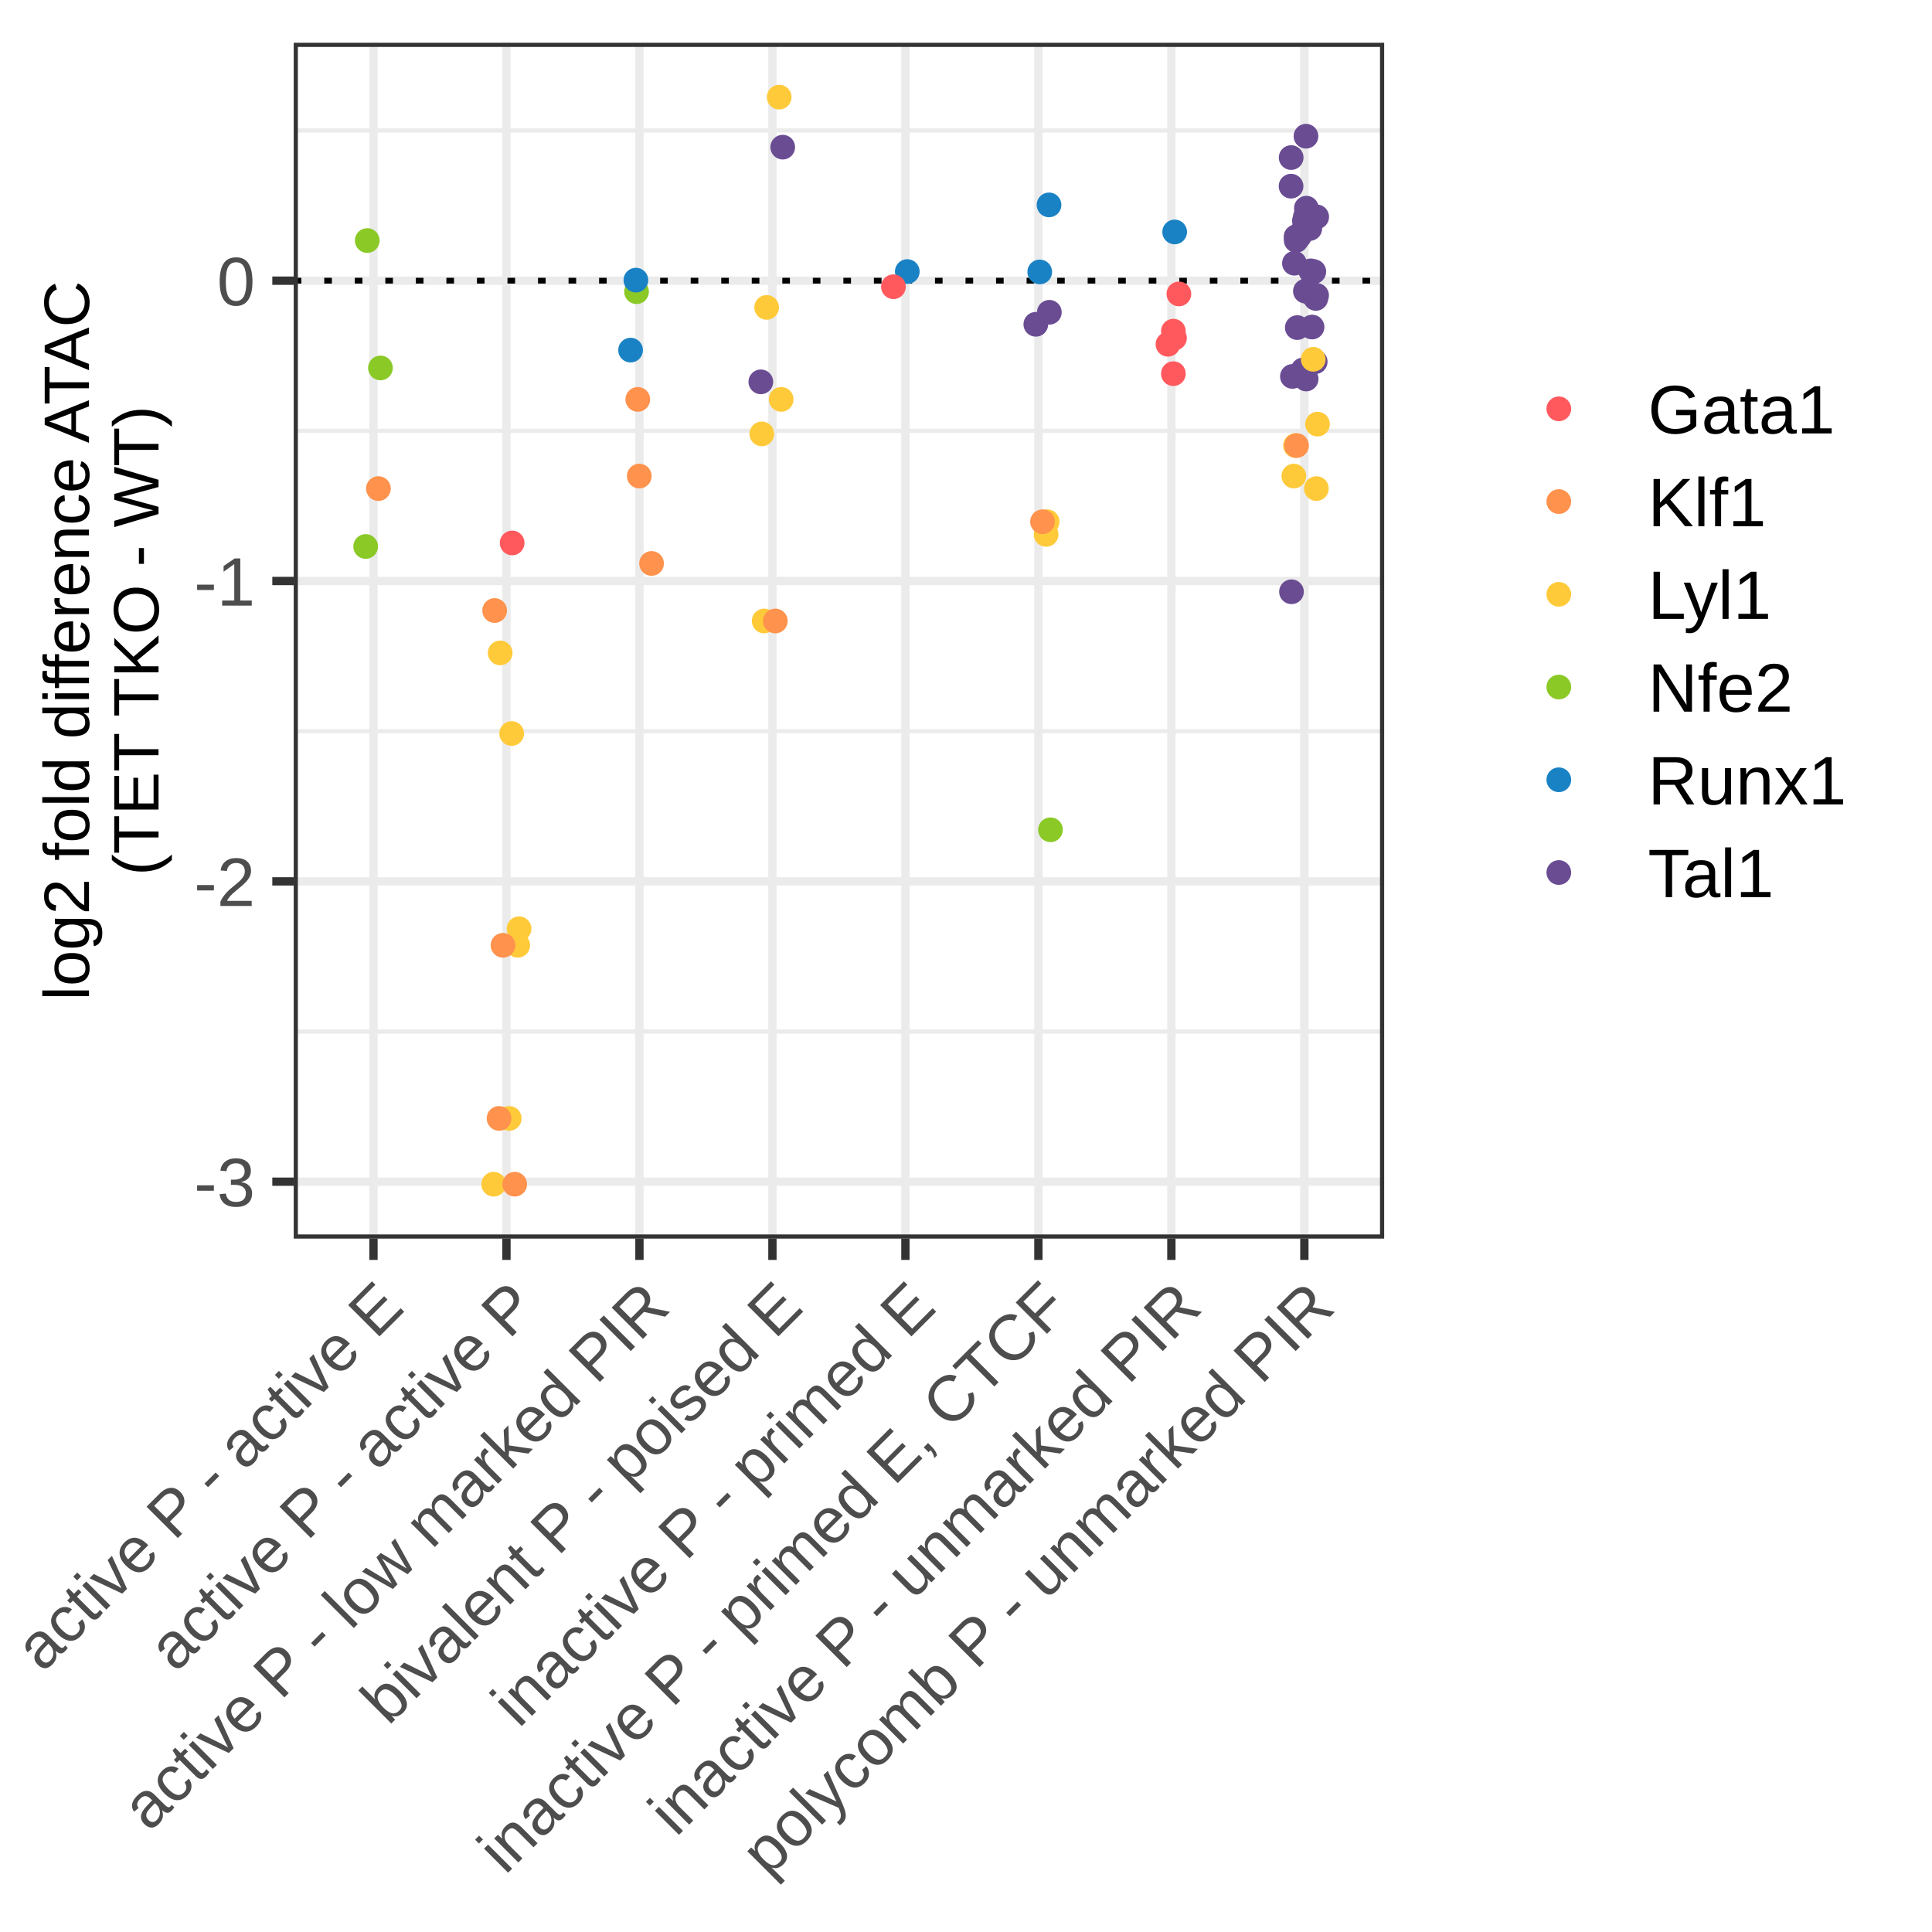
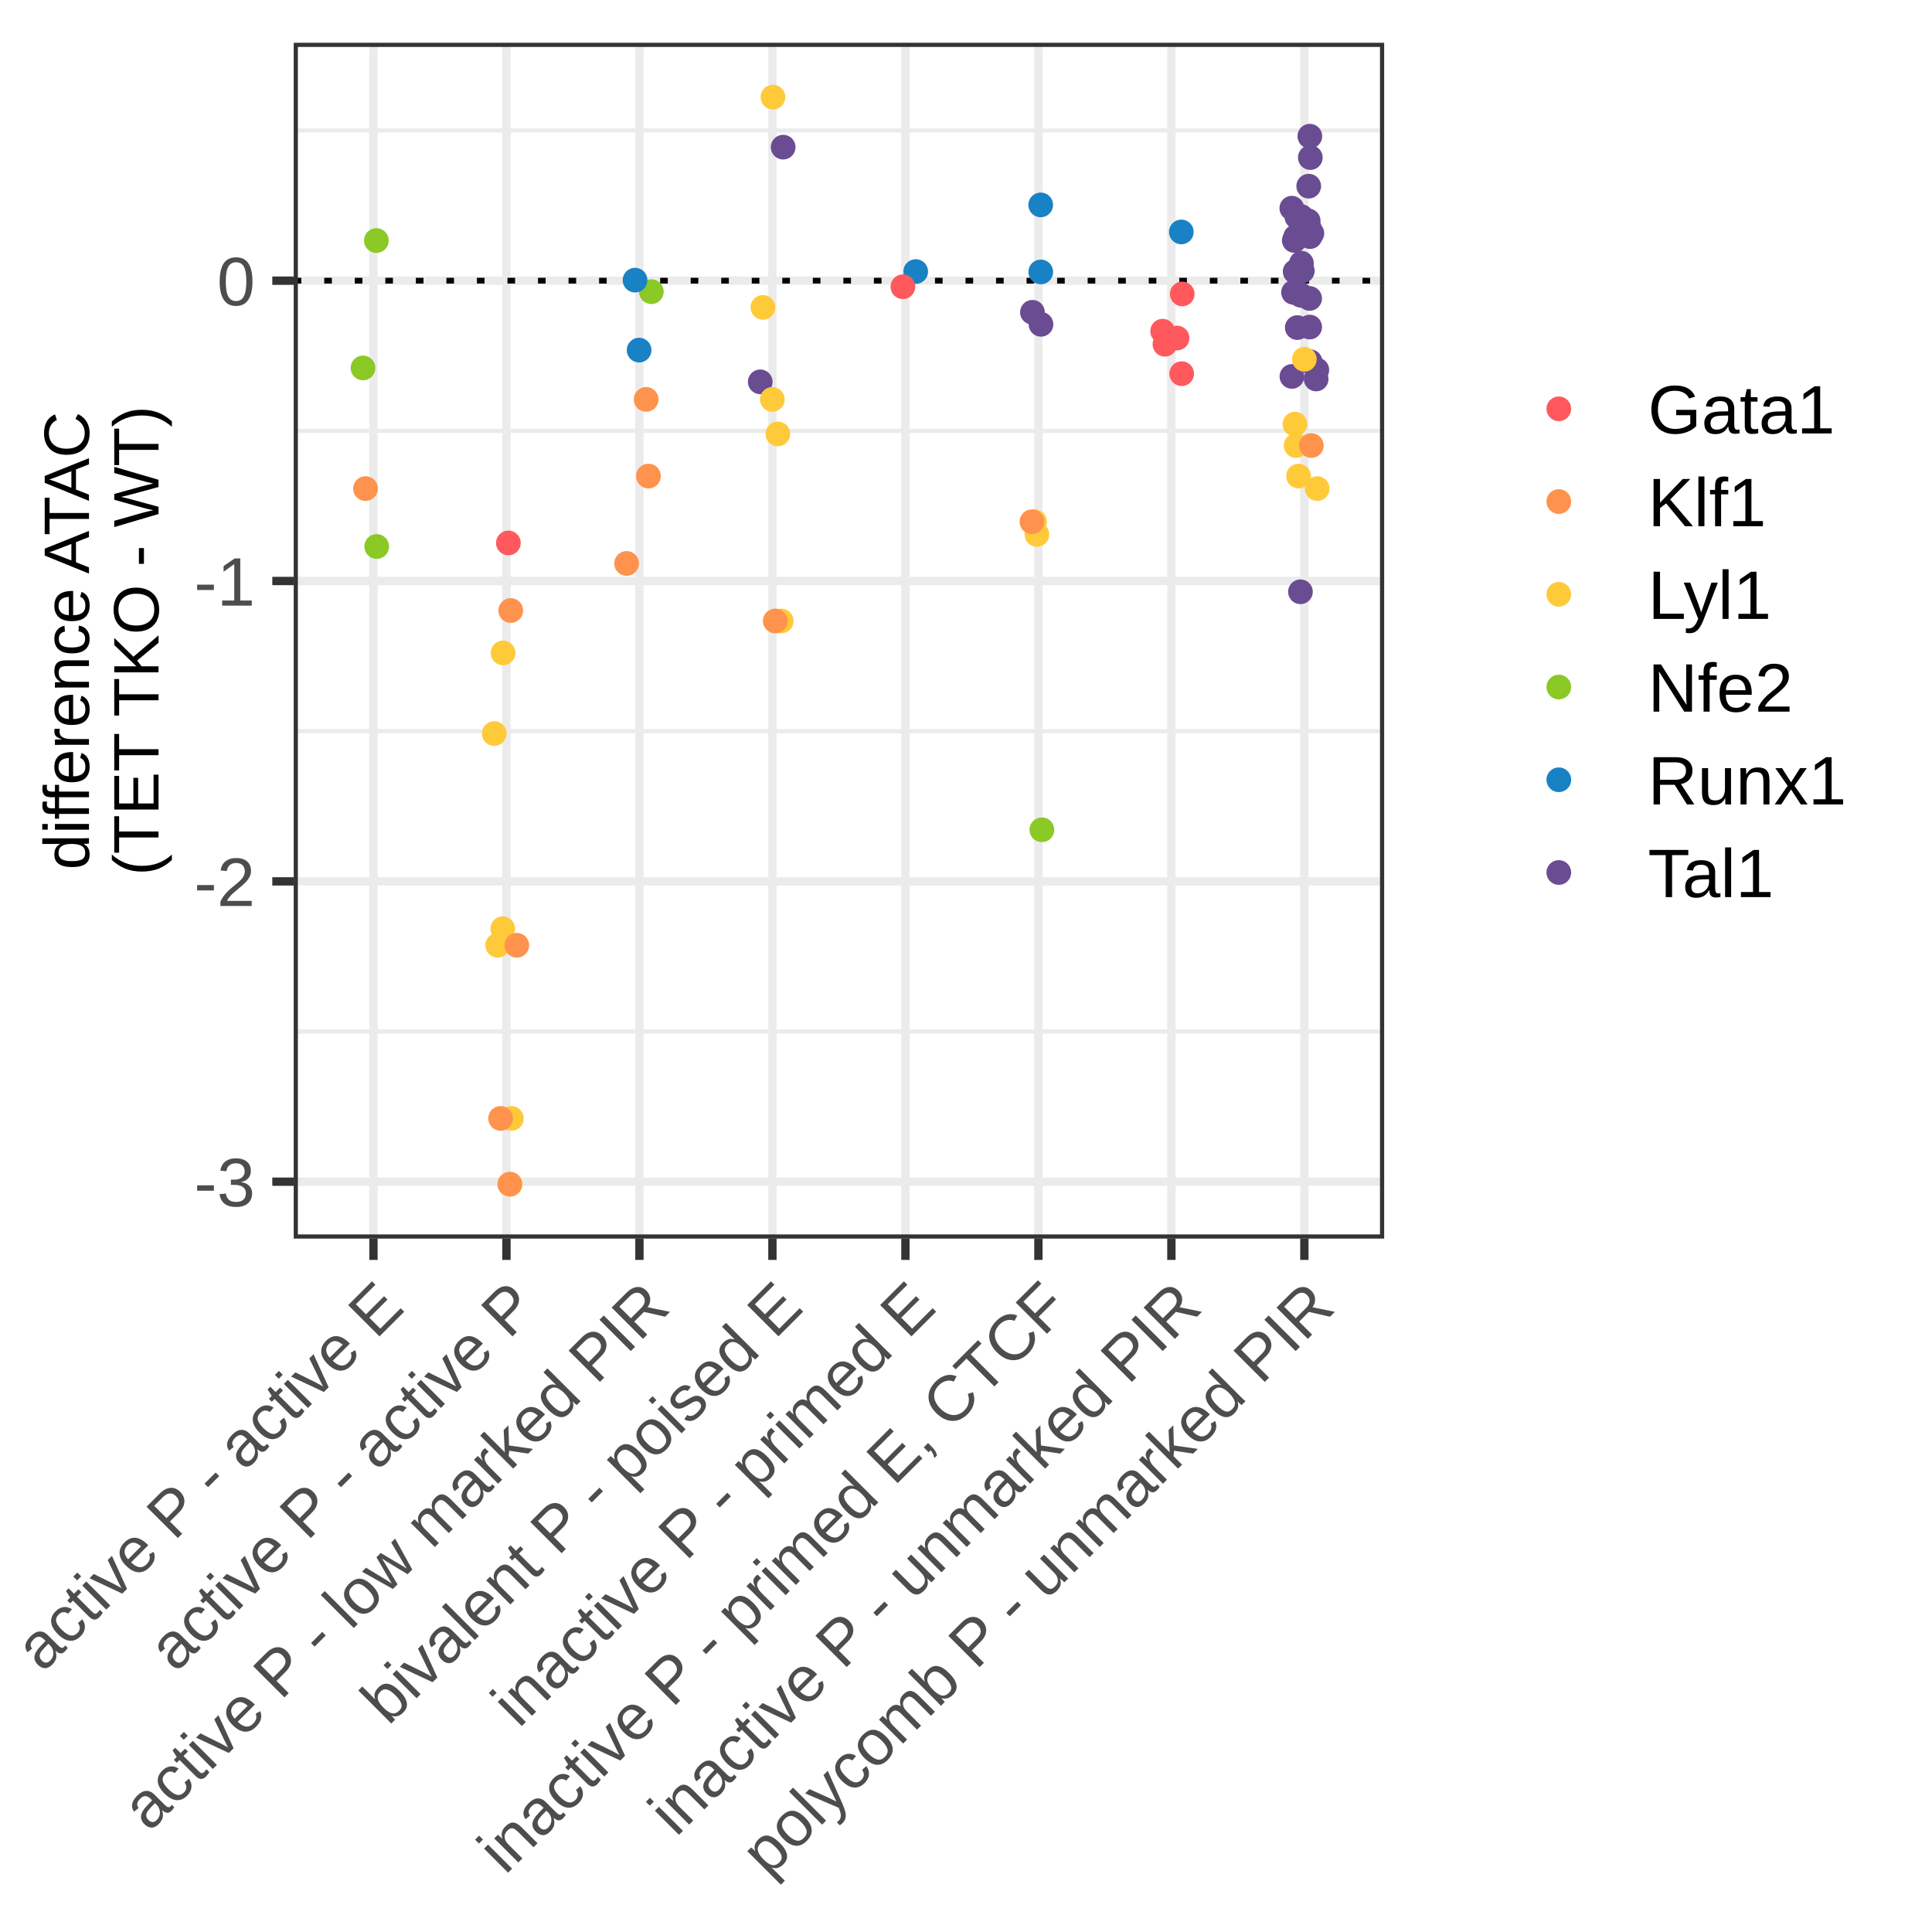
<svg xmlns="http://www.w3.org/2000/svg" class="svglite" width="360.00pt" height="360.00pt" viewBox="0 0 360.00 360.00">
  <defs>
    <style type="text/css">
    .svglite line, .svglite polyline, .svglite polygon, .svglite path, .svglite rect, .svglite circle {
      fill: none;
      stroke: #000000;
      stroke-linecap: round;
      stroke-linejoin: round;
      stroke-miterlimit: 10.00;
    }
    .svglite text {
      white-space: pre;
    }
  </style>
  </defs>
  <rect width="100%" height="100%" style="stroke: none; fill: #FFFFFF;" />
  <defs>
    <clipPath id="cpMC4wMHwzNjAuMDB8MC4wMHwzNjAuMDA=">
      <rect x="0.00" y="0.00" width="360.00" height="360.00" />
    </clipPath>
  </defs>
  <g clip-path="url(#cpMC4wMHwzNjAuMDB8MC4wMHwzNjAuMDA=)">
-     <rect x="-0" y="0.00" width="360.00" height="360.00" style="stroke-width: 1.55; stroke: #FFFFFF; fill: #FFFFFF;" />
+     <rect x="0.00" y="0.00" width="360.00" height="360.00" style="stroke-width: 1.55; stroke: #FFFFFF; fill: #FFFFFF;" />
  </g>
  <defs>
    <clipPath id="cpNTQuNzN8MjU3LjkxfDcuOTd8MjMwLjc5">
      <rect x="54.73" y="7.97" width="203.19" height="222.82" />
    </clipPath>
  </defs>
  <g clip-path="url(#cpNTQuNzN8MjU3LjkxfDcuOTd8MjMwLjc5)">
    <rect x="54.73" y="7.97" width="203.19" height="222.82" style="stroke-width: 1.55; stroke: none; fill: #FFFFFF;" />
    <polyline points="54.73,192.21 257.91,192.21 " style="stroke-width: 0.78; stroke: #EBEBEB; stroke-linecap: butt;" />
    <polyline points="54.73,136.24 257.91,136.24 " style="stroke-width: 0.78; stroke: #EBEBEB; stroke-linecap: butt;" />
    <polyline points="54.73,80.28 257.91,80.28 " style="stroke-width: 0.78; stroke: #EBEBEB; stroke-linecap: butt;" />
    <polyline points="54.73,24.31 257.91,24.31 " style="stroke-width: 0.78; stroke: #EBEBEB; stroke-linecap: butt;" />
    <polyline points="54.73,220.19 257.91,220.19 " style="stroke-width: 1.55; stroke: #EBEBEB; stroke-linecap: butt;" />
    <polyline points="54.73,164.23 257.91,164.23 " style="stroke-width: 1.55; stroke: #EBEBEB; stroke-linecap: butt;" />
    <polyline points="54.73,108.26 257.91,108.26 " style="stroke-width: 1.55; stroke: #EBEBEB; stroke-linecap: butt;" />
    <polyline points="54.73,52.30 257.91,52.30 " style="stroke-width: 1.55; stroke: #EBEBEB; stroke-linecap: butt;" />
    <polyline points="69.59,230.79 69.59,7.97 " style="stroke-width: 1.55; stroke: #EBEBEB; stroke-linecap: butt;" />
    <polyline points="94.37,230.79 94.37,7.97 " style="stroke-width: 1.55; stroke: #EBEBEB; stroke-linecap: butt;" />
    <polyline points="119.15,230.79 119.15,7.97 " style="stroke-width: 1.55; stroke: #EBEBEB; stroke-linecap: butt;" />
    <polyline points="143.93,230.79 143.93,7.97 " style="stroke-width: 1.55; stroke: #EBEBEB; stroke-linecap: butt;" />
    <polyline points="168.71,230.79 168.71,7.97 " style="stroke-width: 1.55; stroke: #EBEBEB; stroke-linecap: butt;" />
    <polyline points="193.49,230.79 193.49,7.97 " style="stroke-width: 1.55; stroke: #EBEBEB; stroke-linecap: butt;" />
    <polyline points="218.27,230.79 218.27,7.97 " style="stroke-width: 1.55; stroke: #EBEBEB; stroke-linecap: butt;" />
    <polyline points="243.05,230.79 243.05,7.97 " style="stroke-width: 1.55; stroke: #EBEBEB; stroke-linecap: butt;" />
    <line x1="54.73" y1="52.30" x2="257.91" y2="52.30" style="stroke-width: 1.07; stroke-dasharray: 1.42,4.27; stroke-linecap: butt;" />
-     <circle cx="68.43" cy="44.82" r="1.95" style="stroke-width: 0.71; stroke: #8AC926; fill: #8AC926;" />
-     <circle cx="118.61" cy="54.35" r="1.95" style="stroke-width: 0.71; stroke: #8AC926; fill: #8AC926;" />
-     <circle cx="70.89" cy="68.56" r="1.95" style="stroke-width: 0.71; stroke: #8AC926; fill: #8AC926;" />
-     <circle cx="195.74" cy="154.62" r="1.95" style="stroke-width: 0.71; stroke: #8AC926; fill: #8AC926;" />
-     <circle cx="68.14" cy="101.83" r="1.95" style="stroke-width: 0.71; stroke: #8AC926; fill: #8AC926;" />
-     <circle cx="117.50" cy="65.24" r="1.95" style="stroke-width: 0.71; stroke: #1982C4; fill: #1982C4;" />
-     <circle cx="218.88" cy="43.22" r="1.95" style="stroke-width: 0.71; stroke: #1982C4; fill: #1982C4;" />
-     <circle cx="118.49" cy="52.20" r="1.95" style="stroke-width: 0.71; stroke: #1982C4; fill: #1982C4;" />
-     <circle cx="195.47" cy="38.18" r="1.95" style="stroke-width: 0.71; stroke: #1982C4; fill: #1982C4;" />
-     <circle cx="169.06" cy="50.60" r="1.95" style="stroke-width: 0.71; stroke: #1982C4; fill: #1982C4;" />
-     <circle cx="193.74" cy="50.67" r="1.95" style="stroke-width: 0.71; stroke: #1982C4; fill: #1982C4;" />
-     <circle cx="243.42" cy="38.79" r="1.95" style="stroke-width: 0.71; stroke: #6A4C93; fill: #6A4C93;" />
-     <circle cx="145.85" cy="27.42" r="1.95" style="stroke-width: 0.71; stroke: #6A4C93; fill: #6A4C93;" />
-     <circle cx="195.53" cy="58.19" r="1.95" style="stroke-width: 0.71; stroke: #6A4C93; fill: #6A4C93;" />
-     <circle cx="241.50" cy="44.12" r="1.95" style="stroke-width: 0.71; stroke: #6A4C93; fill: #6A4C93;" />
-     <circle cx="240.82" cy="70.14" r="1.95" style="stroke-width: 0.71; stroke: #6A4C93; fill: #6A4C93;" />
-     <circle cx="244.13" cy="54.48" r="1.95" style="stroke-width: 0.71; stroke: #6A4C93; fill: #6A4C93;" />
-     <circle cx="193.01" cy="60.43" r="1.95" style="stroke-width: 0.71; stroke: #6A4C93; fill: #6A4C93;" />
-     <circle cx="244.81" cy="50.61" r="1.95" style="stroke-width: 0.71; stroke: #6A4C93; fill: #6A4C93;" />
-     <circle cx="141.77" cy="71.15" r="1.95" style="stroke-width: 0.71; stroke: #6A4C93; fill: #6A4C93;" />
-     <circle cx="242.45" cy="43.47" r="1.95" style="stroke-width: 0.71; stroke: #6A4C93; fill: #6A4C93;" />
-     <circle cx="241.53" cy="44.80" r="1.95" style="stroke-width: 0.71; stroke: #6A4C93; fill: #6A4C93;" />
-     <circle cx="243.24" cy="54.25" r="1.95" style="stroke-width: 0.71; stroke: #6A4C93; fill: #6A4C93;" />
-     <circle cx="244.61" cy="54.90" r="1.95" style="stroke-width: 0.71; stroke: #6A4C93; fill: #6A4C93;" />
-     <circle cx="244.48" cy="60.94" r="1.95" style="stroke-width: 0.71; stroke: #6A4C93; fill: #6A4C93;" />
-     <circle cx="244.06" cy="42.58" r="1.95" style="stroke-width: 0.71; stroke: #6A4C93; fill: #6A4C93;" />
-     <circle cx="245.18" cy="55.61" r="1.95" style="stroke-width: 0.71; stroke: #6A4C93; fill: #6A4C93;" />
-     <circle cx="245.07" cy="67.40" r="1.95" style="stroke-width: 0.71; stroke: #6A4C93; fill: #6A4C93;" />
-     <circle cx="244.23" cy="50.47" r="1.95" style="stroke-width: 0.71; stroke: #6A4C93; fill: #6A4C93;" />
-     <circle cx="243.06" cy="41.15" r="1.95" style="stroke-width: 0.71; stroke: #6A4C93; fill: #6A4C93;" />
-     <circle cx="243.35" cy="25.38" r="1.95" style="stroke-width: 0.71; stroke: #6A4C93; fill: #6A4C93;" />
-     <circle cx="240.57" cy="34.69" r="1.95" style="stroke-width: 0.71; stroke: #6A4C93; fill: #6A4C93;" />
-     <circle cx="241.20" cy="49.05" r="1.95" style="stroke-width: 0.71; stroke: #6A4C93; fill: #6A4C93;" />
-     <circle cx="240.59" cy="29.36" r="1.95" style="stroke-width: 0.71; stroke: #6A4C93; fill: #6A4C93;" />
-     <circle cx="240.65" cy="110.27" r="1.95" style="stroke-width: 0.71; stroke: #6A4C93; fill: #6A4C93;" />
+     <circle cx="70.13" cy="44.82" r="1.95" style="stroke-width: 0.71; stroke: #8AC926; fill: #8AC926;" />
+     <circle cx="121.37" cy="54.35" r="1.95" style="stroke-width: 0.71; stroke: #8AC926; fill: #8AC926;" />
+     <circle cx="67.64" cy="68.56" r="1.95" style="stroke-width: 0.71; stroke: #8AC926; fill: #8AC926;" />
+     <circle cx="194.14" cy="154.62" r="1.95" style="stroke-width: 0.71; stroke: #8AC926; fill: #8AC926;" />
+     <circle cx="70.19" cy="101.83" r="1.95" style="stroke-width: 0.71; stroke: #8AC926; fill: #8AC926;" />
+     <circle cx="119.09" cy="65.24" r="1.95" style="stroke-width: 0.71; stroke: #1982C4; fill: #1982C4;" />
+     <circle cx="220.12" cy="43.22" r="1.95" style="stroke-width: 0.71; stroke: #1982C4; fill: #1982C4;" />
+     <circle cx="118.33" cy="52.20" r="1.95" style="stroke-width: 0.71; stroke: #1982C4; fill: #1982C4;" />
+     <circle cx="193.92" cy="38.18" r="1.95" style="stroke-width: 0.71; stroke: #1982C4; fill: #1982C4;" />
+     <circle cx="170.63" cy="50.60" r="1.95" style="stroke-width: 0.71; stroke: #1982C4; fill: #1982C4;" />
+     <circle cx="193.93" cy="50.67" r="1.95" style="stroke-width: 0.71; stroke: #1982C4; fill: #1982C4;" />
+     <circle cx="240.71" cy="38.79" r="1.95" style="stroke-width: 0.71; stroke: #6A4C93; fill: #6A4C93;" />
+     <circle cx="145.93" cy="27.42" r="1.95" style="stroke-width: 0.71; stroke: #6A4C93; fill: #6A4C93;" />
+     <circle cx="192.38" cy="58.19" r="1.95" style="stroke-width: 0.71; stroke: #6A4C93; fill: #6A4C93;" />
+     <circle cx="241.43" cy="44.12" r="1.95" style="stroke-width: 0.71; stroke: #6A4C93; fill: #6A4C93;" />
+     <circle cx="240.73" cy="70.14" r="1.95" style="stroke-width: 0.71; stroke: #6A4C93; fill: #6A4C93;" />
+     <circle cx="241.03" cy="54.48" r="1.95" style="stroke-width: 0.71; stroke: #6A4C93; fill: #6A4C93;" />
+     <circle cx="193.97" cy="60.43" r="1.95" style="stroke-width: 0.71; stroke: #6A4C93; fill: #6A4C93;" />
+     <circle cx="241.33" cy="50.61" r="1.95" style="stroke-width: 0.71; stroke: #6A4C93; fill: #6A4C93;" />
+     <circle cx="141.66" cy="71.15" r="1.95" style="stroke-width: 0.71; stroke: #6A4C93; fill: #6A4C93;" />
+     <circle cx="244.45" cy="43.47" r="1.95" style="stroke-width: 0.71; stroke: #6A4C93; fill: #6A4C93;" />
+     <circle cx="241.17" cy="44.80" r="1.95" style="stroke-width: 0.71; stroke: #6A4C93; fill: #6A4C93;" />
+     <circle cx="241.45" cy="54.25" r="1.95" style="stroke-width: 0.71; stroke: #6A4C93; fill: #6A4C93;" />
+     <circle cx="242.22" cy="54.90" r="1.95" style="stroke-width: 0.71; stroke: #6A4C93; fill: #6A4C93;" />
+     <circle cx="244.04" cy="60.94" r="1.95" style="stroke-width: 0.71; stroke: #6A4C93; fill: #6A4C93;" />
+     <circle cx="243.98" cy="42.58" r="1.95" style="stroke-width: 0.71; stroke: #6A4C93; fill: #6A4C93;" />
+     <circle cx="244.03" cy="55.61" r="1.95" style="stroke-width: 0.71; stroke: #6A4C93; fill: #6A4C93;" />
+     <circle cx="244.12" cy="67.40" r="1.95" style="stroke-width: 0.71; stroke: #6A4C93; fill: #6A4C93;" />
+     <circle cx="242.67" cy="50.47" r="1.95" style="stroke-width: 0.71; stroke: #6A4C93; fill: #6A4C93;" />
+     <circle cx="243.76" cy="41.15" r="1.95" style="stroke-width: 0.71; stroke: #6A4C93; fill: #6A4C93;" />
+     <circle cx="244.07" cy="25.38" r="1.95" style="stroke-width: 0.71; stroke: #6A4C93; fill: #6A4C93;" />
+     <circle cx="243.86" cy="34.69" r="1.95" style="stroke-width: 0.71; stroke: #6A4C93; fill: #6A4C93;" />
+     <circle cx="242.50" cy="49.05" r="1.95" style="stroke-width: 0.71; stroke: #6A4C93; fill: #6A4C93;" />
+     <circle cx="244.16" cy="29.36" r="1.95" style="stroke-width: 0.71; stroke: #6A4C93; fill: #6A4C93;" />
+     <circle cx="242.32" cy="110.27" r="1.95" style="stroke-width: 0.71; stroke: #6A4C93; fill: #6A4C93;" />
    <circle cx="241.73" cy="61.04" r="1.95" style="stroke-width: 0.71; stroke: #6A4C93; fill: #6A4C93;" />
-     <circle cx="242.07" cy="44.09" r="1.95" style="stroke-width: 0.71; stroke: #6A4C93; fill: #6A4C93;" />
-     <circle cx="242.81" cy="68.93" r="1.95" style="stroke-width: 0.71; stroke: #6A4C93; fill: #6A4C93;" />
-     <circle cx="243.24" cy="40.36" r="1.95" style="stroke-width: 0.71; stroke: #6A4C93; fill: #6A4C93;" />
-     <circle cx="243.38" cy="70.62" r="1.95" style="stroke-width: 0.71; stroke: #6A4C93; fill: #6A4C93;" />
-     <circle cx="245.35" cy="40.41" r="1.95" style="stroke-width: 0.71; stroke: #6A4C93; fill: #6A4C93;" />
-     <circle cx="245.33" cy="55.04" r="1.95" style="stroke-width: 0.71; stroke: #6A4C93; fill: #6A4C93;" />
-     <circle cx="194.93" cy="99.58" r="1.95" style="stroke-width: 0.71; stroke: #FFCA3A; fill: #FFCA3A;" />
-     <circle cx="95.34" cy="136.68" r="1.95" style="stroke-width: 0.71; stroke: #FFCA3A; fill: #FFCA3A;" />
-     <circle cx="91.99" cy="220.66" r="1.95" style="stroke-width: 0.71; stroke: #FFCA3A; fill: #FFCA3A;" />
-     <circle cx="94.89" cy="208.40" r="1.95" style="stroke-width: 0.71; stroke: #FFCA3A; fill: #FFCA3A;" />
-     <circle cx="195.12" cy="97.22" r="1.95" style="stroke-width: 0.71; stroke: #FFCA3A; fill: #FFCA3A;" />
-     <circle cx="141.95" cy="80.85" r="1.95" style="stroke-width: 0.71; stroke: #FFCA3A; fill: #FFCA3A;" />
-     <circle cx="145.56" cy="74.42" r="1.95" style="stroke-width: 0.71; stroke: #FFCA3A; fill: #FFCA3A;" />
-     <circle cx="142.85" cy="57.28" r="1.95" style="stroke-width: 0.71; stroke: #FFCA3A; fill: #FFCA3A;" />
-     <circle cx="145.19" cy="18.10" r="1.95" style="stroke-width: 0.71; stroke: #FFCA3A; fill: #FFCA3A;" />
-     <circle cx="241.09" cy="88.71" r="1.95" style="stroke-width: 0.71; stroke: #FFCA3A; fill: #FFCA3A;" />
-     <circle cx="96.47" cy="176.14" r="1.95" style="stroke-width: 0.71; stroke: #FFCA3A; fill: #FFCA3A;" />
-     <circle cx="241.40" cy="83.02" r="1.95" style="stroke-width: 0.71; stroke: #FFCA3A; fill: #FFCA3A;" />
-     <circle cx="245.29" cy="91.04" r="1.95" style="stroke-width: 0.71; stroke: #FFCA3A; fill: #FFCA3A;" />
-     <circle cx="244.70" cy="66.95" r="1.95" style="stroke-width: 0.71; stroke: #FFCA3A; fill: #FFCA3A;" />
-     <circle cx="96.72" cy="173.06" r="1.95" style="stroke-width: 0.71; stroke: #FFCA3A; fill: #FFCA3A;" />
-     <circle cx="142.39" cy="115.71" r="1.95" style="stroke-width: 0.71; stroke: #FFCA3A; fill: #FFCA3A;" />
-     <circle cx="245.50" cy="79.03" r="1.95" style="stroke-width: 0.71; stroke: #FFCA3A; fill: #FFCA3A;" />
-     <circle cx="93.20" cy="121.66" r="1.95" style="stroke-width: 0.71; stroke: #FFCA3A; fill: #FFCA3A;" />
-     <circle cx="92.17" cy="113.76" r="1.95" style="stroke-width: 0.71; stroke: #FF924C; fill: #FF924C;" />
-     <circle cx="95.91" cy="220.66" r="1.95" style="stroke-width: 0.71; stroke: #FF924C; fill: #FF924C;" />
-     <circle cx="92.99" cy="208.40" r="1.95" style="stroke-width: 0.71; stroke: #FF924C; fill: #FF924C;" />
-     <circle cx="194.26" cy="97.22" r="1.95" style="stroke-width: 0.71; stroke: #FF924C; fill: #FF924C;" />
-     <circle cx="121.41" cy="104.99" r="1.95" style="stroke-width: 0.71; stroke: #FF924C; fill: #FF924C;" />
-     <circle cx="118.84" cy="74.42" r="1.95" style="stroke-width: 0.71; stroke: #FF924C; fill: #FF924C;" />
-     <circle cx="119.12" cy="88.71" r="1.95" style="stroke-width: 0.71; stroke: #FF924C; fill: #FF924C;" />
-     <circle cx="93.73" cy="176.14" r="1.95" style="stroke-width: 0.71; stroke: #FF924C; fill: #FF924C;" />
-     <circle cx="241.59" cy="83.02" r="1.95" style="stroke-width: 0.71; stroke: #FF924C; fill: #FF924C;" />
-     <circle cx="70.51" cy="91.04" r="1.95" style="stroke-width: 0.71; stroke: #FF924C; fill: #FF924C;" />
-     <circle cx="144.47" cy="115.71" r="1.95" style="stroke-width: 0.71; stroke: #FF924C; fill: #FF924C;" />
-     <circle cx="166.48" cy="53.43" r="1.95" style="stroke-width: 0.71; stroke: #FF595E; fill: #FF595E;" />
-     <circle cx="219.67" cy="54.77" r="1.95" style="stroke-width: 0.71; stroke: #FF595E; fill: #FF595E;" />
-     <circle cx="217.63" cy="64.15" r="1.95" style="stroke-width: 0.71; stroke: #FF595E; fill: #FF595E;" />
-     <circle cx="95.43" cy="101.17" r="1.95" style="stroke-width: 0.71; stroke: #FF595E; fill: #FF595E;" />
-     <circle cx="218.64" cy="61.71" r="1.95" style="stroke-width: 0.71; stroke: #FF595E; fill: #FF595E;" />
-     <circle cx="218.64" cy="69.63" r="1.95" style="stroke-width: 0.71; stroke: #FF595E; fill: #FF595E;" />
-     <circle cx="218.85" cy="62.99" r="1.95" style="stroke-width: 0.71; stroke: #FF595E; fill: #FF595E;" />
+     <circle cx="244.11" cy="44.09" r="1.95" style="stroke-width: 0.71; stroke: #6A4C93; fill: #6A4C93;" />
+     <circle cx="245.37" cy="68.93" r="1.95" style="stroke-width: 0.71; stroke: #6A4C93; fill: #6A4C93;" />
+     <circle cx="242.47" cy="40.36" r="1.95" style="stroke-width: 0.71; stroke: #6A4C93; fill: #6A4C93;" />
+     <circle cx="245.24" cy="70.62" r="1.95" style="stroke-width: 0.71; stroke: #6A4C93; fill: #6A4C93;" />
+     <circle cx="241.65" cy="40.41" r="1.95" style="stroke-width: 0.71; stroke: #6A4C93; fill: #6A4C93;" />
+     <circle cx="242.48" cy="55.04" r="1.95" style="stroke-width: 0.71; stroke: #6A4C93; fill: #6A4C93;" />
+     <circle cx="193.21" cy="99.58" r="1.95" style="stroke-width: 0.71; stroke: #FFCA3A; fill: #FFCA3A;" />
+     <circle cx="92.10" cy="136.68" r="1.95" style="stroke-width: 0.71; stroke: #FFCA3A; fill: #FFCA3A;" />
+     <circle cx="95.05" cy="220.66" r="1.95" style="stroke-width: 0.71; stroke: #FFCA3A; fill: #FFCA3A;" />
+     <circle cx="95.29" cy="208.40" r="1.95" style="stroke-width: 0.71; stroke: #FFCA3A; fill: #FFCA3A;" />
+     <circle cx="192.78" cy="97.22" r="1.95" style="stroke-width: 0.71; stroke: #FFCA3A; fill: #FFCA3A;" />
+     <circle cx="144.94" cy="80.85" r="1.95" style="stroke-width: 0.71; stroke: #FFCA3A; fill: #FFCA3A;" />
+     <circle cx="143.91" cy="74.42" r="1.95" style="stroke-width: 0.71; stroke: #FFCA3A; fill: #FFCA3A;" />
+     <circle cx="142.16" cy="57.28" r="1.95" style="stroke-width: 0.71; stroke: #FFCA3A; fill: #FFCA3A;" />
+     <circle cx="144.03" cy="18.10" r="1.95" style="stroke-width: 0.71; stroke: #FFCA3A; fill: #FFCA3A;" />
+     <circle cx="241.97" cy="88.71" r="1.95" style="stroke-width: 0.71; stroke: #FFCA3A; fill: #FFCA3A;" />
+     <circle cx="92.74" cy="176.14" r="1.95" style="stroke-width: 0.71; stroke: #FFCA3A; fill: #FFCA3A;" />
+     <circle cx="241.52" cy="83.02" r="1.95" style="stroke-width: 0.71; stroke: #FFCA3A; fill: #FFCA3A;" />
+     <circle cx="245.44" cy="91.04" r="1.95" style="stroke-width: 0.71; stroke: #FFCA3A; fill: #FFCA3A;" />
+     <circle cx="243.04" cy="66.95" r="1.95" style="stroke-width: 0.71; stroke: #FFCA3A; fill: #FFCA3A;" />
+     <circle cx="93.68" cy="173.06" r="1.95" style="stroke-width: 0.71; stroke: #FFCA3A; fill: #FFCA3A;" />
+     <circle cx="145.57" cy="115.71" r="1.95" style="stroke-width: 0.71; stroke: #FFCA3A; fill: #FFCA3A;" />
+     <circle cx="241.29" cy="79.03" r="1.95" style="stroke-width: 0.71; stroke: #FFCA3A; fill: #FFCA3A;" />
+     <circle cx="93.74" cy="121.66" r="1.95" style="stroke-width: 0.71; stroke: #FFCA3A; fill: #FFCA3A;" />
+     <circle cx="95.17" cy="113.76" r="1.95" style="stroke-width: 0.71; stroke: #FF924C; fill: #FF924C;" />
+     <circle cx="94.99" cy="220.66" r="1.95" style="stroke-width: 0.71; stroke: #FF924C; fill: #FF924C;" />
+     <circle cx="93.28" cy="208.40" r="1.95" style="stroke-width: 0.71; stroke: #FF924C; fill: #FF924C;" />
+     <circle cx="192.29" cy="97.22" r="1.95" style="stroke-width: 0.71; stroke: #FF924C; fill: #FF924C;" />
+     <circle cx="116.76" cy="104.99" r="1.95" style="stroke-width: 0.71; stroke: #FF924C; fill: #FF924C;" />
+     <circle cx="120.40" cy="74.42" r="1.95" style="stroke-width: 0.71; stroke: #FF924C; fill: #FF924C;" />
+     <circle cx="120.83" cy="88.71" r="1.95" style="stroke-width: 0.71; stroke: #FF924C; fill: #FF924C;" />
+     <circle cx="96.30" cy="176.14" r="1.95" style="stroke-width: 0.71; stroke: #FF924C; fill: #FF924C;" />
+     <circle cx="244.35" cy="83.02" r="1.95" style="stroke-width: 0.71; stroke: #FF924C; fill: #FF924C;" />
+     <circle cx="68.11" cy="91.04" r="1.95" style="stroke-width: 0.71; stroke: #FF924C; fill: #FF924C;" />
+     <circle cx="144.46" cy="115.71" r="1.95" style="stroke-width: 0.71; stroke: #FF924C; fill: #FF924C;" />
+     <circle cx="168.24" cy="53.43" r="1.95" style="stroke-width: 0.71; stroke: #FF595E; fill: #FF595E;" />
+     <circle cx="220.29" cy="54.77" r="1.95" style="stroke-width: 0.71; stroke: #FF595E; fill: #FF595E;" />
+     <circle cx="217.07" cy="64.15" r="1.95" style="stroke-width: 0.71; stroke: #FF595E; fill: #FF595E;" />
+     <circle cx="94.73" cy="101.17" r="1.95" style="stroke-width: 0.71; stroke: #FF595E; fill: #FF595E;" />
+     <circle cx="216.64" cy="61.71" r="1.95" style="stroke-width: 0.71; stroke: #FF595E; fill: #FF595E;" />
+     <circle cx="220.19" cy="69.63" r="1.95" style="stroke-width: 0.71; stroke: #FF595E; fill: #FF595E;" />
+     <circle cx="219.33" cy="62.99" r="1.95" style="stroke-width: 0.71; stroke: #FF595E; fill: #FF595E;" />
    <rect x="54.73" y="7.97" width="203.19" height="222.82" style="stroke-width: 1.55; stroke: #333333;" />
  </g>
  <g clip-path="url(#cpMC4wMHwzNjAuMDB8MC4wMHwzNjAuMDA=)">
    <text x="47.55" y="224.78" text-anchor="end" style="font-size: 12.80px;fill: #4D4D4D; font-family: &quot;Arial&quot;;" textLength="11.38px" lengthAdjust="spacingAndGlyphs">-3</text>
    <text x="47.55" y="168.82" text-anchor="end" style="font-size: 12.80px;fill: #4D4D4D; font-family: &quot;Arial&quot;;" textLength="11.38px" lengthAdjust="spacingAndGlyphs">-2</text>
    <text x="47.55" y="112.85" text-anchor="end" style="font-size: 12.80px;fill: #4D4D4D; font-family: &quot;Arial&quot;;" textLength="11.38px" lengthAdjust="spacingAndGlyphs">-1</text>
    <text x="47.55" y="56.89" text-anchor="end" style="font-size: 12.80px;fill: #4D4D4D; font-family: &quot;Arial&quot;;" textLength="7.11px" lengthAdjust="spacingAndGlyphs">0</text>
    <polyline points="50.74,220.19 54.73,220.19 " style="stroke-width: 1.55; stroke: #333333; stroke-linecap: butt;" />
    <polyline points="50.74,164.23 54.73,164.23 " style="stroke-width: 1.55; stroke: #333333; stroke-linecap: butt;" />
    <polyline points="50.74,108.26 54.73,108.26 " style="stroke-width: 1.55; stroke: #333333; stroke-linecap: butt;" />
    <polyline points="50.74,52.30 54.73,52.30 " style="stroke-width: 1.55; stroke: #333333; stroke-linecap: butt;" />
    <polyline points="69.59,234.77 69.59,230.79 " style="stroke-width: 1.55; stroke: #333333; stroke-linecap: butt;" />
    <polyline points="94.37,234.77 94.37,230.79 " style="stroke-width: 1.55; stroke: #333333; stroke-linecap: butt;" />
    <polyline points="119.15,234.77 119.15,230.79 " style="stroke-width: 1.55; stroke: #333333; stroke-linecap: butt;" />
    <polyline points="143.93,234.77 143.93,230.79 " style="stroke-width: 1.55; stroke: #333333; stroke-linecap: butt;" />
    <polyline points="168.71,234.77 168.71,230.79 " style="stroke-width: 1.55; stroke: #333333; stroke-linecap: butt;" />
    <polyline points="193.49,234.77 193.49,230.79 " style="stroke-width: 1.55; stroke: #333333; stroke-linecap: butt;" />
    <polyline points="218.27,234.77 218.27,230.79 " style="stroke-width: 1.55; stroke: #333333; stroke-linecap: butt;" />
    <polyline points="243.05,234.77 243.05,230.79 " style="stroke-width: 1.55; stroke: #333333; stroke-linecap: butt;" />
    <text transform="translate(75.68,244.05) rotate(-45)" text-anchor="end" style="font-size: 12.00px;fill: #4D4D4D; font-family: &quot;Arial&quot;;" textLength="96.03px" lengthAdjust="spacingAndGlyphs">active P - active E</text>
    <text transform="translate(100.46,244.05) rotate(-45)" text-anchor="end" style="font-size: 12.00px;fill: #4D4D4D; font-family: &quot;Arial&quot;;" textLength="96.03px" lengthAdjust="spacingAndGlyphs">active P - active P</text>
    <text transform="translate(125.24,244.05) rotate(-45)" text-anchor="end" style="font-size: 12.00px;fill: #4D4D4D; font-family: &quot;Arial&quot;;" textLength="138.04px" lengthAdjust="spacingAndGlyphs">active P - low marked PIR</text>
    <text transform="translate(150.02,244.05) rotate(-45)" text-anchor="end" style="font-size: 12.00px;fill: #4D4D4D; font-family: &quot;Arial&quot;;" textLength="110.06px" lengthAdjust="spacingAndGlyphs">bivalent P - poised E</text>
    <text transform="translate(174.80,244.05) rotate(-45)" text-anchor="end" style="font-size: 12.00px;fill: #4D4D4D; font-family: &quot;Arial&quot;;" textLength="110.70px" lengthAdjust="spacingAndGlyphs">inactive P - primed E</text>
    <text transform="translate(199.58,244.05) rotate(-45)" text-anchor="end" style="font-size: 12.00px;fill: #4D4D4D; font-family: &quot;Arial&quot;;" textLength="149.36px" lengthAdjust="spacingAndGlyphs">inactive P - primed E, CTCF</text>
    <text transform="translate(224.36,244.05) rotate(-45)" text-anchor="end" style="font-size: 12.00px;fill: #4D4D4D; font-family: &quot;Arial&quot;;" textLength="139.38px" lengthAdjust="spacingAndGlyphs">inactive P - unmarked PIR</text>
    <text transform="translate(249.13,244.05) rotate(-45)" text-anchor="end" style="font-size: 12.00px;fill: #4D4D4D; font-family: &quot;Arial&quot;;" textLength="150.06px" lengthAdjust="spacingAndGlyphs">polycomb P - unmarked PIR</text>
-     <text transform="translate(16.58,119.38) rotate(-90)" text-anchor="middle" style="font-size: 12.00px; font-family: &quot;Arial&quot;;" textLength="136.74px" lengthAdjust="spacingAndGlyphs">log2 fold difference ATAC</text>
+     <text transform="translate(16.58,119.38) rotate(-90)" text-anchor="middle" style="font-size: 12.00px; font-family: &quot;Arial&quot;;" textLength="88.04px" lengthAdjust="spacingAndGlyphs">difference ATAC</text>
    <text transform="translate(29.54,119.38) rotate(-90)" text-anchor="middle" style="font-size: 12.00px; font-family: &quot;Arial&quot;;" textLength="91.31px" lengthAdjust="spacingAndGlyphs"> (TET TKO - WT)</text>
    <rect x="273.85" y="59.57" width="78.18" height="119.62" style="stroke-width: 1.55; stroke: none; fill: #FFFFFF;" />
    <rect x="281.82" y="67.54" width="17.28" height="17.28" style="stroke-width: 1.55; stroke: none; fill: #FFFFFF;" />
    <circle cx="290.46" cy="76.18" r="1.95" style="stroke-width: 0.71; stroke: #FF595E; fill: #FF595E;" />
    <rect x="281.82" y="84.82" width="17.28" height="17.28" style="stroke-width: 1.55; stroke: none; fill: #FFFFFF;" />
    <circle cx="290.46" cy="93.46" r="1.95" style="stroke-width: 0.71; stroke: #FF924C; fill: #FF924C;" />
    <rect x="281.82" y="102.10" width="17.28" height="17.28" style="stroke-width: 1.55; stroke: none; fill: #FFFFFF;" />
    <circle cx="290.46" cy="110.74" r="1.95" style="stroke-width: 0.71; stroke: #FFCA3A; fill: #FFCA3A;" />
    <rect x="281.82" y="119.38" width="17.28" height="17.28" style="stroke-width: 1.55; stroke: none; fill: #FFFFFF;" />
    <circle cx="290.46" cy="128.02" r="1.95" style="stroke-width: 0.71; stroke: #8AC926; fill: #8AC926;" />
    <rect x="281.82" y="136.66" width="17.28" height="17.28" style="stroke-width: 1.55; stroke: none; fill: #FFFFFF;" />
    <circle cx="290.46" cy="145.30" r="1.95" style="stroke-width: 0.71; stroke: #1982C4; fill: #1982C4;" />
    <rect x="281.82" y="153.94" width="17.28" height="17.28" style="stroke-width: 1.55; stroke: none; fill: #FFFFFF;" />
    <circle cx="290.46" cy="162.58" r="1.95" style="stroke-width: 0.71; stroke: #6A4C93; fill: #6A4C93;" />
    <text x="307.07" y="80.77" style="font-size: 12.80px; font-family: &quot;Arial&quot;;" textLength="34.85px" lengthAdjust="spacingAndGlyphs">Gata1</text>
    <text x="307.07" y="98.05" style="font-size: 12.80px; font-family: &quot;Arial&quot;;" textLength="22.05px" lengthAdjust="spacingAndGlyphs">Klf1</text>
    <text x="307.07" y="115.33" style="font-size: 12.80px; font-family: &quot;Arial&quot;;" textLength="23.47px" lengthAdjust="spacingAndGlyphs">Lyl1</text>
    <text x="307.07" y="132.61" style="font-size: 12.80px; font-family: &quot;Arial&quot;;" textLength="27.03px" lengthAdjust="spacingAndGlyphs">Nfe2</text>
    <text x="307.07" y="149.89" style="font-size: 12.80px; font-family: &quot;Arial&quot;;" textLength="36.99px" lengthAdjust="spacingAndGlyphs">Runx1</text>
    <text x="307.07" y="167.17" style="font-size: 12.80px; font-family: &quot;Arial&quot;;" textLength="24.89px" lengthAdjust="spacingAndGlyphs">Tal1</text>
  </g>
</svg>
